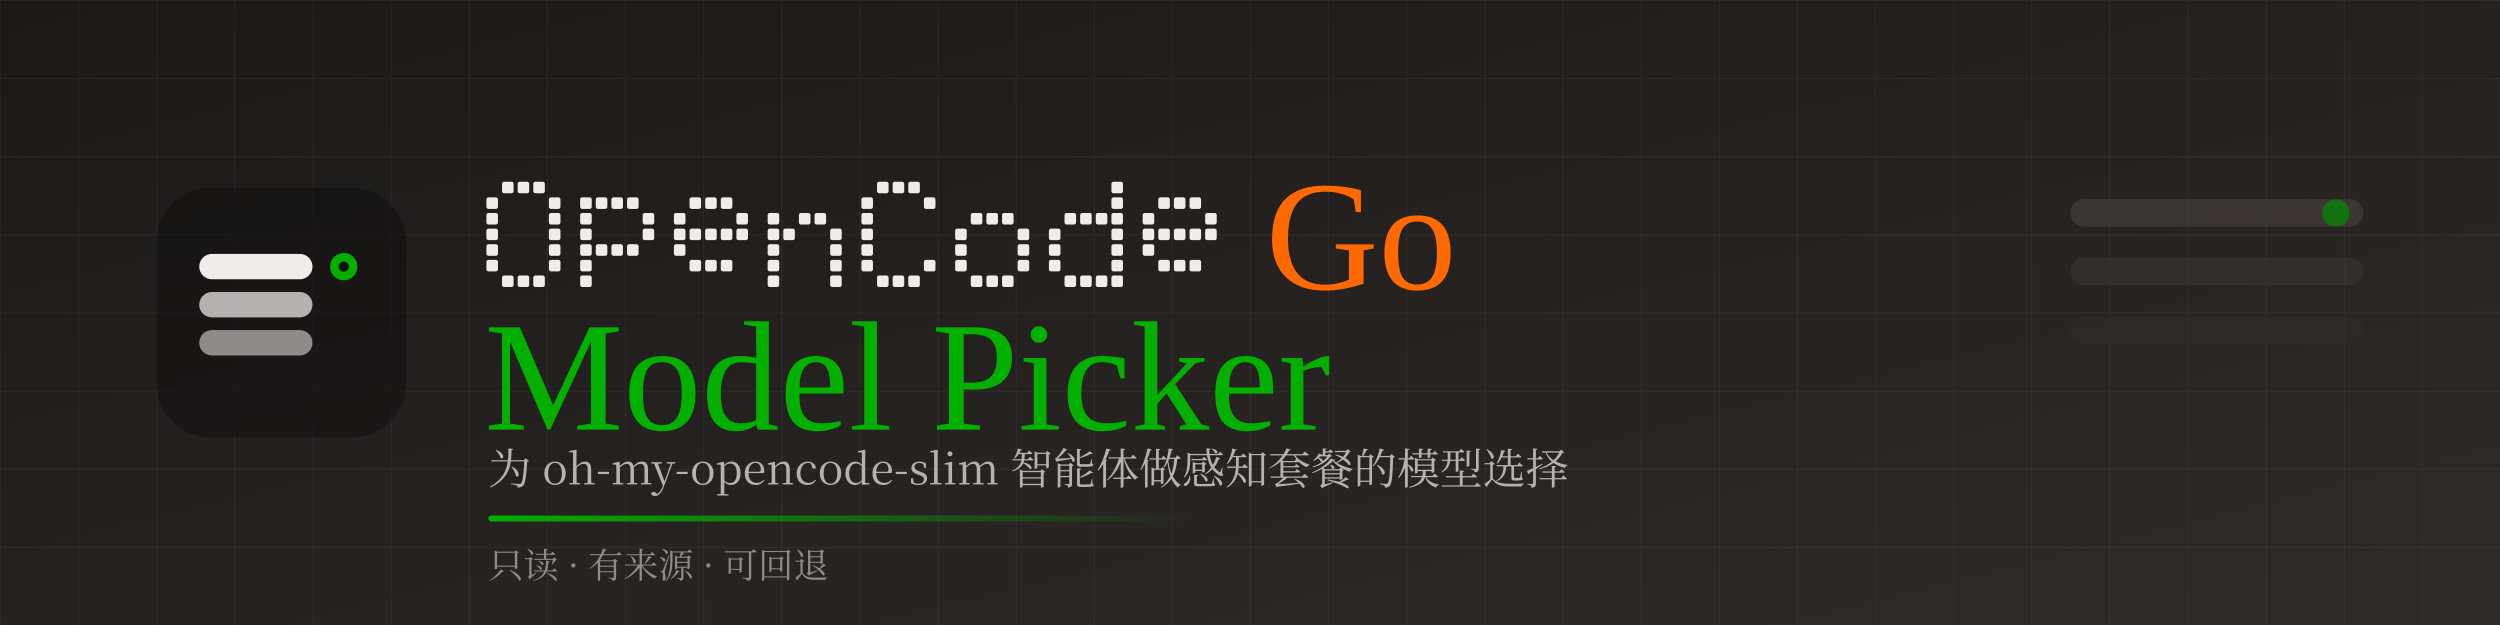
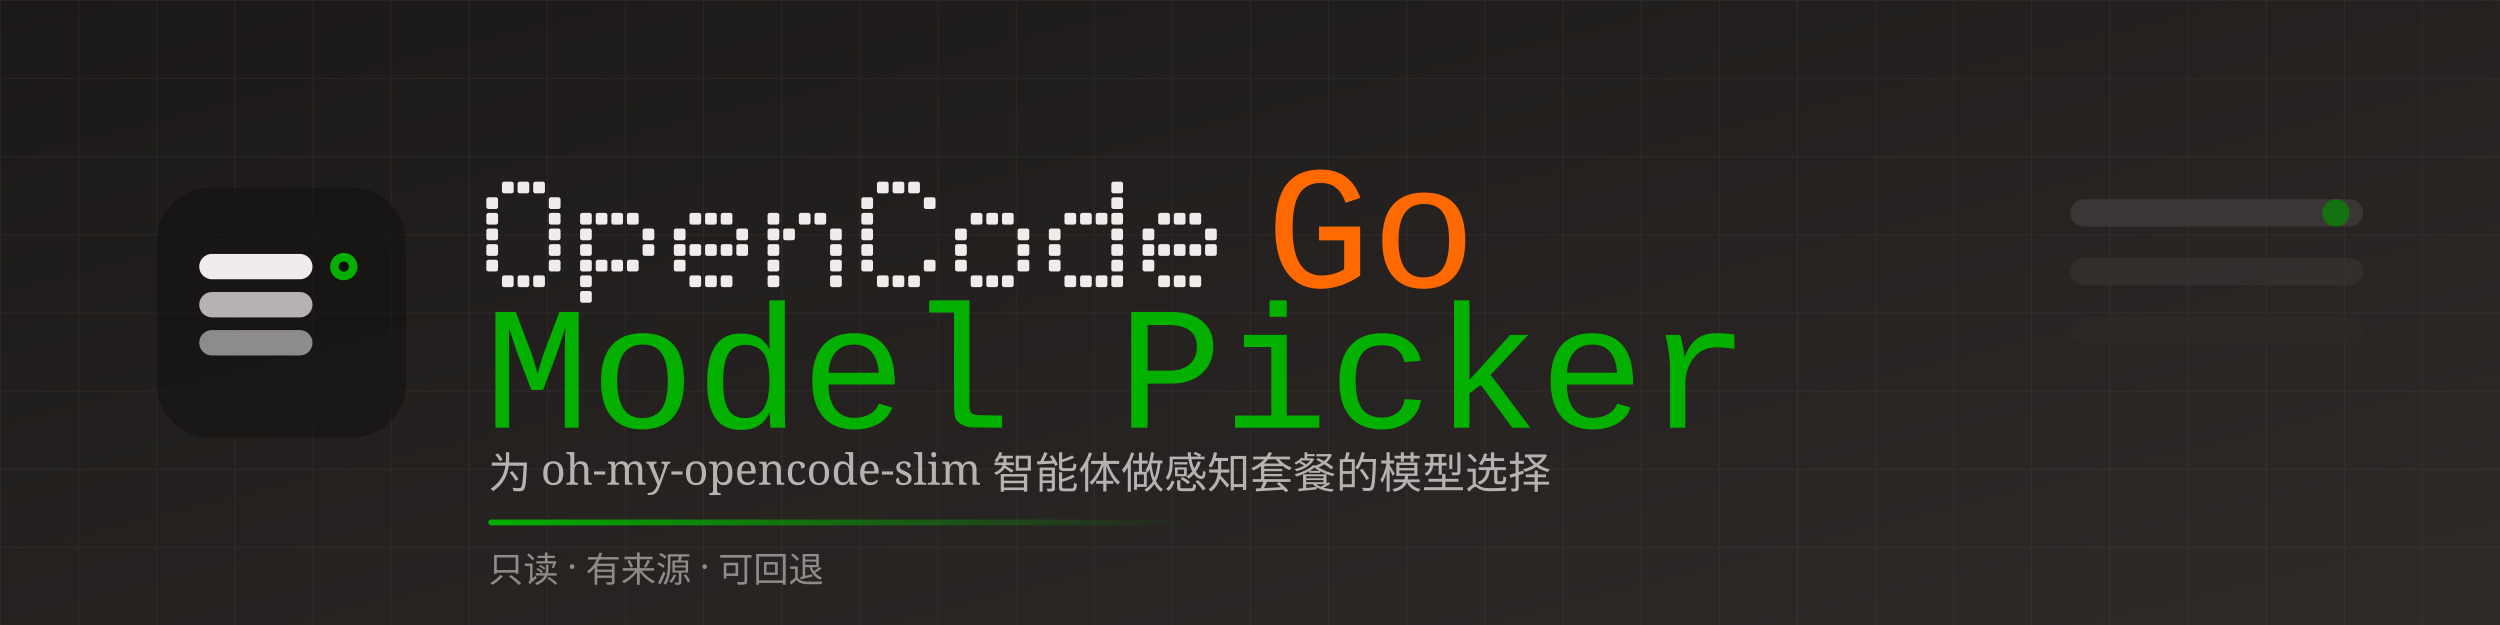
<svg xmlns="http://www.w3.org/2000/svg" width="1280" height="320" viewBox="0 0 1280 320" role="img" aria-label="OpenCode Go Model Picker banner">
  <defs>
    <linearGradient id="bg" x1="0" y1="0" x2="1" y2="1">
      <stop offset="0" stop-color="#1B1918" />
      <stop offset="1" stop-color="#2E2A28" />
    </linearGradient>
    <pattern id="grid" width="40" height="40" patternUnits="userSpaceOnUse">
      <path d="M40 0H0V40" fill="none" stroke="#F1ECEC" stroke-opacity="0.05" />
    </pattern>
    <linearGradient id="accent" x1="0" y1="0" x2="1" y2="0">
      <stop offset="0" stop-color="#03B000" />
      <stop offset="1" stop-color="#03B000" stop-opacity="0" />
    </linearGradient>
  </defs>
  <rect width="1280" height="320" fill="url(#bg)" />
  <rect width="1280" height="320" fill="url(#grid)" />
  <g transform="translate(80,96)">
    <rect x="0" y="0" width="128" height="128" rx="28" fill="#0F0E0E" fill-opacity="0.5" />
    <rect x="22" y="34" width="58" height="13" rx="6.5" fill="#F1ECEC" />
    <rect x="22" y="53.5" width="58" height="13" rx="6.5" fill="#B7B1B1" />
    <rect x="22" y="73" width="58" height="13" rx="6.5" fill="#8E8B8B" />
    <circle cx="96" cy="40.5" r="7" fill="#03B000" />
    <circle cx="96" cy="40.5" r="2.6" fill="#0F0E0E" />
  </g>
-   <rect x="257.04" y="93.04" width="5.92" height="5.92" rx="1.07" fill="#F1ECEC" />
-   <rect x="265.04" y="93.04" width="5.92" height="5.92" rx="1.07" fill="#F1ECEC" />
-   <rect x="273.04" y="93.04" width="5.92" height="5.92" rx="1.07" fill="#F1ECEC" />
-   <rect x="249.04" y="101.04" width="5.92" height="5.92" rx="1.07" fill="#F1ECEC" />
-   <rect x="281.04" y="101.04" width="5.92" height="5.92" rx="1.07" fill="#F1ECEC" />
-   <rect x="249.04" y="109.04" width="5.92" height="5.92" rx="1.07" fill="#F1ECEC" />
-   <rect x="281.04" y="109.04" width="5.92" height="5.92" rx="1.07" fill="#F1ECEC" />
-   <rect x="249.04" y="117.04" width="5.92" height="5.92" rx="1.07" fill="#F1ECEC" />
-   <rect x="281.04" y="117.04" width="5.92" height="5.92" rx="1.07" fill="#F1ECEC" />
-   <rect x="249.04" y="125.04" width="5.92" height="5.92" rx="1.07" fill="#F1ECEC" />
-   <rect x="281.04" y="125.04" width="5.92" height="5.92" rx="1.07" fill="#F1ECEC" />
-   <rect x="249.04" y="133.04" width="5.92" height="5.92" rx="1.07" fill="#F1ECEC" />
-   <rect x="281.04" y="133.04" width="5.92" height="5.92" rx="1.07" fill="#F1ECEC" />
-   <rect x="257.04" y="141.04" width="5.92" height="5.92" rx="1.07" fill="#F1ECEC" />
-   <rect x="265.04" y="141.04" width="5.92" height="5.92" rx="1.07" fill="#F1ECEC" />
-   <rect x="273.04" y="141.04" width="5.92" height="5.92" rx="1.07" fill="#F1ECEC" />
-   <rect x="297.04" y="101.04" width="5.92" height="5.92" rx="1.07" fill="#F1ECEC" />
-   <rect x="305.04" y="101.04" width="5.92" height="5.92" rx="1.07" fill="#F1ECEC" />
-   <rect x="313.04" y="101.04" width="5.92" height="5.92" rx="1.07" fill="#F1ECEC" />
-   <rect x="321.04" y="101.04" width="5.92" height="5.92" rx="1.07" fill="#F1ECEC" />
-   <rect x="297.04" y="109.04" width="5.92" height="5.92" rx="1.07" fill="#F1ECEC" />
-   <rect x="329.04" y="109.04" width="5.92" height="5.92" rx="1.07" fill="#F1ECEC" />
-   <rect x="297.04" y="117.04" width="5.92" height="5.92" rx="1.07" fill="#F1ECEC" />
-   <rect x="329.04" y="117.04" width="5.92" height="5.92" rx="1.07" fill="#F1ECEC" />
-   <rect x="297.04" y="125.04" width="5.92" height="5.92" rx="1.07" fill="#F1ECEC" />
-   <rect x="305.04" y="125.04" width="5.92" height="5.92" rx="1.07" fill="#F1ECEC" />
-   <rect x="313.04" y="125.04" width="5.92" height="5.92" rx="1.07" fill="#F1ECEC" />
-   <rect x="321.04" y="125.04" width="5.92" height="5.92" rx="1.07" fill="#F1ECEC" />
-   <rect x="297.04" y="133.04" width="5.92" height="5.92" rx="1.07" fill="#F1ECEC" />
-   <rect x="297.04" y="141.04" width="5.92" height="5.92" rx="1.07" fill="#F1ECEC" />
-   <rect x="353.04" y="101.04" width="5.92" height="5.92" rx="1.07" fill="#F1ECEC" />
-   <rect x="361.04" y="101.04" width="5.92" height="5.92" rx="1.07" fill="#F1ECEC" />
-   <rect x="369.04" y="101.04" width="5.92" height="5.92" rx="1.07" fill="#F1ECEC" />
-   <rect x="345.04" y="109.04" width="5.92" height="5.92" rx="1.07" fill="#F1ECEC" />
-   <rect x="377.04" y="109.04" width="5.92" height="5.92" rx="1.07" fill="#F1ECEC" />
-   <rect x="345.04" y="117.04" width="5.92" height="5.92" rx="1.07" fill="#F1ECEC" />
-   <rect x="353.04" y="117.04" width="5.92" height="5.92" rx="1.07" fill="#F1ECEC" />
-   <rect x="361.04" y="117.04" width="5.92" height="5.92" rx="1.07" fill="#F1ECEC" />
-   <rect x="369.04" y="117.04" width="5.92" height="5.92" rx="1.07" fill="#F1ECEC" />
-   <rect x="377.04" y="117.04" width="5.92" height="5.92" rx="1.07" fill="#F1ECEC" />
-   <rect x="345.04" y="125.04" width="5.92" height="5.92" rx="1.07" fill="#F1ECEC" />
-   <rect x="353.04" y="133.04" width="5.92" height="5.92" rx="1.07" fill="#F1ECEC" />
-   <rect x="361.04" y="133.04" width="5.92" height="5.92" rx="1.07" fill="#F1ECEC" />
-   <rect x="369.04" y="133.04" width="5.92" height="5.92" rx="1.07" fill="#F1ECEC" />
-   <rect x="393.04" y="109.04" width="5.92" height="5.92" rx="1.07" fill="#F1ECEC" />
-   <rect x="409.04" y="109.04" width="5.92" height="5.92" rx="1.07" fill="#F1ECEC" />
-   <rect x="417.04" y="109.04" width="5.92" height="5.92" rx="1.07" fill="#F1ECEC" />
-   <rect x="393.04" y="117.04" width="5.92" height="5.92" rx="1.07" fill="#F1ECEC" />
-   <rect x="401.04" y="117.04" width="5.92" height="5.92" rx="1.07" fill="#F1ECEC" />
-   <rect x="425.04" y="117.04" width="5.92" height="5.92" rx="1.07" fill="#F1ECEC" />
-   <rect x="393.04" y="125.04" width="5.92" height="5.92" rx="1.07" fill="#F1ECEC" />
-   <rect x="425.04" y="125.04" width="5.92" height="5.92" rx="1.07" fill="#F1ECEC" />
-   <rect x="393.04" y="133.04" width="5.92" height="5.92" rx="1.07" fill="#F1ECEC" />
-   <rect x="425.04" y="133.04" width="5.92" height="5.92" rx="1.07" fill="#F1ECEC" />
-   <rect x="393.04" y="141.04" width="5.92" height="5.92" rx="1.07" fill="#F1ECEC" />
-   <rect x="425.04" y="141.04" width="5.92" height="5.92" rx="1.07" fill="#F1ECEC" />
-   <rect x="449.04" y="93.04" width="5.92" height="5.92" rx="1.07" fill="#F1ECEC" />
-   <rect x="457.04" y="93.04" width="5.92" height="5.92" rx="1.07" fill="#F1ECEC" />
-   <rect x="465.04" y="93.04" width="5.92" height="5.92" rx="1.07" fill="#F1ECEC" />
-   <rect x="441.04" y="101.04" width="5.92" height="5.92" rx="1.07" fill="#F1ECEC" />
-   <rect x="473.04" y="101.04" width="5.92" height="5.92" rx="1.07" fill="#F1ECEC" />
-   <rect x="441.04" y="109.04" width="5.92" height="5.92" rx="1.07" fill="#F1ECEC" />
-   <rect x="441.04" y="117.04" width="5.92" height="5.92" rx="1.07" fill="#F1ECEC" />
-   <rect x="441.04" y="125.04" width="5.92" height="5.92" rx="1.07" fill="#F1ECEC" />
-   <rect x="441.04" y="133.04" width="5.92" height="5.92" rx="1.07" fill="#F1ECEC" />
-   <rect x="473.04" y="133.04" width="5.92" height="5.92" rx="1.07" fill="#F1ECEC" />
-   <rect x="449.04" y="141.04" width="5.92" height="5.92" rx="1.07" fill="#F1ECEC" />
-   <rect x="457.04" y="141.04" width="5.92" height="5.92" rx="1.07" fill="#F1ECEC" />
-   <rect x="465.04" y="141.04" width="5.92" height="5.92" rx="1.07" fill="#F1ECEC" />
-   <rect x="497.04" y="109.04" width="5.92" height="5.92" rx="1.07" fill="#F1ECEC" />
-   <rect x="505.04" y="109.04" width="5.92" height="5.92" rx="1.07" fill="#F1ECEC" />
-   <rect x="513.04" y="109.04" width="5.92" height="5.92" rx="1.07" fill="#F1ECEC" />
-   <rect x="489.04" y="117.04" width="5.92" height="5.92" rx="1.07" fill="#F1ECEC" />
-   <rect x="521.04" y="117.04" width="5.92" height="5.92" rx="1.07" fill="#F1ECEC" />
-   <rect x="489.04" y="125.04" width="5.92" height="5.92" rx="1.07" fill="#F1ECEC" />
-   <rect x="521.04" y="125.04" width="5.92" height="5.92" rx="1.07" fill="#F1ECEC" />
-   <rect x="489.04" y="133.04" width="5.92" height="5.92" rx="1.07" fill="#F1ECEC" />
-   <rect x="521.04" y="133.04" width="5.92" height="5.92" rx="1.07" fill="#F1ECEC" />
-   <rect x="497.04" y="141.04" width="5.92" height="5.92" rx="1.07" fill="#F1ECEC" />
-   <rect x="505.04" y="141.04" width="5.92" height="5.92" rx="1.07" fill="#F1ECEC" />
-   <rect x="513.04" y="141.04" width="5.92" height="5.92" rx="1.07" fill="#F1ECEC" />
-   <rect x="569.04" y="93.04" width="5.92" height="5.92" rx="1.07" fill="#F1ECEC" />
-   <rect x="569.04" y="101.04" width="5.92" height="5.92" rx="1.07" fill="#F1ECEC" />
-   <rect x="545.04" y="109.04" width="5.92" height="5.92" rx="1.07" fill="#F1ECEC" />
-   <rect x="553.04" y="109.04" width="5.92" height="5.92" rx="1.07" fill="#F1ECEC" />
-   <rect x="561.04" y="109.04" width="5.92" height="5.92" rx="1.07" fill="#F1ECEC" />
-   <rect x="569.04" y="109.04" width="5.92" height="5.92" rx="1.07" fill="#F1ECEC" />
-   <rect x="537.04" y="117.04" width="5.92" height="5.92" rx="1.07" fill="#F1ECEC" />
-   <rect x="569.04" y="117.04" width="5.92" height="5.92" rx="1.07" fill="#F1ECEC" />
-   <rect x="537.04" y="125.04" width="5.92" height="5.92" rx="1.07" fill="#F1ECEC" />
-   <rect x="569.04" y="125.04" width="5.92" height="5.92" rx="1.07" fill="#F1ECEC" />
-   <rect x="537.04" y="133.04" width="5.92" height="5.92" rx="1.07" fill="#F1ECEC" />
-   <rect x="569.04" y="133.04" width="5.92" height="5.92" rx="1.07" fill="#F1ECEC" />
-   <rect x="545.04" y="141.04" width="5.92" height="5.92" rx="1.07" fill="#F1ECEC" />
-   <rect x="553.04" y="141.04" width="5.92" height="5.92" rx="1.07" fill="#F1ECEC" />
-   <rect x="561.04" y="141.04" width="5.92" height="5.92" rx="1.07" fill="#F1ECEC" />
-   <rect x="569.04" y="141.04" width="5.92" height="5.92" rx="1.07" fill="#F1ECEC" />
-   <rect x="593.04" y="101.04" width="5.92" height="5.92" rx="1.07" fill="#F1ECEC" />
-   <rect x="601.04" y="101.04" width="5.92" height="5.92" rx="1.07" fill="#F1ECEC" />
-   <rect x="609.04" y="101.04" width="5.92" height="5.92" rx="1.07" fill="#F1ECEC" />
-   <rect x="585.04" y="109.04" width="5.92" height="5.92" rx="1.07" fill="#F1ECEC" />
-   <rect x="617.04" y="109.04" width="5.92" height="5.92" rx="1.07" fill="#F1ECEC" />
-   <rect x="585.04" y="117.04" width="5.92" height="5.92" rx="1.07" fill="#F1ECEC" />
-   <rect x="593.04" y="117.04" width="5.92" height="5.92" rx="1.07" fill="#F1ECEC" />
-   <rect x="601.04" y="117.04" width="5.92" height="5.92" rx="1.07" fill="#F1ECEC" />
-   <rect x="609.04" y="117.04" width="5.92" height="5.92" rx="1.07" fill="#F1ECEC" />
-   <rect x="617.04" y="117.04" width="5.92" height="5.92" rx="1.07" fill="#F1ECEC" />
-   <rect x="585.04" y="125.04" width="5.92" height="5.92" rx="1.07" fill="#F1ECEC" />
-   <rect x="593.04" y="133.04" width="5.92" height="5.92" rx="1.07" fill="#F1ECEC" />
-   <rect x="601.04" y="133.04" width="5.92" height="5.92" rx="1.07" fill="#F1ECEC" />
-   <rect x="609.04" y="133.04" width="5.92" height="5.92" rx="1.07" fill="#F1ECEC" />
-   <text x="648" y="148" font-family="Georgia, 'Times New Roman', 'Nimbus Roman', 'Liberation Serif', serif" font-size="80" fill="#FF6900">Go</text>
-   <text x="248" y="220" font-family="Georgia, 'Times New Roman', 'Nimbus Roman', 'Liberation Serif', serif" font-size="80" fill="#03B000">Model Picker</text>
-   <text x="250" y="248" font-family="'Songti SC', SimSun, STSong, 'Noto Serif CJK SC', 'Source Han Serif SC', Georgia, serif" font-size="22" fill="#B7B1B1">为 oh-my-opencode-slim 智能体做感知套餐的模型选择</text>
-   <rect x="250" y="264" width="360" height="3" rx="1.5" fill="url(#accent)" />
-   <text x="250" y="296" font-family="'Songti SC', SimSun, STSong, 'Noto Serif CJK SC', 'Source Han Serif SC', Georgia, serif" font-size="18" fill="#8E8B8B">只读 · 有来源 · 可回退</text>
+   <rect x="257" y="93" width="6" height="6" rx="1.1" fill="#F1ECEC" />
+   <rect x="265" y="93" width="6" height="6" rx="1.1" fill="#F1ECEC" />
+   <rect x="273" y="93" width="6" height="6" rx="1.1" fill="#F1ECEC" />
+   <rect x="249" y="101" width="6" height="6" rx="1.1" fill="#F1ECEC" />
+   <rect x="281" y="101" width="6" height="6" rx="1.1" fill="#F1ECEC" />
+   <rect x="249" y="109" width="6" height="6" rx="1.1" fill="#F1ECEC" />
+   <rect x="281" y="109" width="6" height="6" rx="1.1" fill="#F1ECEC" />
+   <rect x="249" y="117" width="6" height="6" rx="1.1" fill="#F1ECEC" />
+   <rect x="281" y="117" width="6" height="6" rx="1.1" fill="#F1ECEC" />
+   <rect x="249" y="125" width="6" height="6" rx="1.1" fill="#F1ECEC" />
+   <rect x="281" y="125" width="6" height="6" rx="1.1" fill="#F1ECEC" />
+   <rect x="249" y="133" width="6" height="6" rx="1.1" fill="#F1ECEC" />
+   <rect x="281" y="133" width="6" height="6" rx="1.1" fill="#F1ECEC" />
+   <rect x="257" y="141" width="6" height="6" rx="1.1" fill="#F1ECEC" />
+   <rect x="265" y="141" width="6" height="6" rx="1.1" fill="#F1ECEC" />
+   <rect x="273" y="141" width="6" height="6" rx="1.1" fill="#F1ECEC" />
+   <rect x="297" y="109" width="6" height="6" rx="1.1" fill="#F1ECEC" />
+   <rect x="305" y="109" width="6" height="6" rx="1.1" fill="#F1ECEC" />
+   <rect x="313" y="109" width="6" height="6" rx="1.1" fill="#F1ECEC" />
+   <rect x="321" y="109" width="6" height="6" rx="1.1" fill="#F1ECEC" />
+   <rect x="297" y="117" width="6" height="6" rx="1.1" fill="#F1ECEC" />
+   <rect x="329" y="117" width="6" height="6" rx="1.1" fill="#F1ECEC" />
+   <rect x="297" y="125" width="6" height="6" rx="1.1" fill="#F1ECEC" />
+   <rect x="329" y="125" width="6" height="6" rx="1.1" fill="#F1ECEC" />
+   <rect x="297" y="133" width="6" height="6" rx="1.1" fill="#F1ECEC" />
+   <rect x="305" y="133" width="6" height="6" rx="1.1" fill="#F1ECEC" />
+   <rect x="313" y="133" width="6" height="6" rx="1.1" fill="#F1ECEC" />
+   <rect x="321" y="133" width="6" height="6" rx="1.1" fill="#F1ECEC" />
+   <rect x="297" y="141" width="6" height="6" rx="1.1" fill="#F1ECEC" />
+   <rect x="297" y="149" width="6" height="6" rx="1.1" fill="#F1ECEC" />
+   <rect x="353" y="109" width="6" height="6" rx="1.1" fill="#F1ECEC" />
+   <rect x="361" y="109" width="6" height="6" rx="1.1" fill="#F1ECEC" />
+   <rect x="369" y="109" width="6" height="6" rx="1.1" fill="#F1ECEC" />
+   <rect x="345" y="117" width="6" height="6" rx="1.1" fill="#F1ECEC" />
+   <rect x="377" y="117" width="6" height="6" rx="1.1" fill="#F1ECEC" />
+   <rect x="345" y="125" width="6" height="6" rx="1.1" fill="#F1ECEC" />
+   <rect x="353" y="125" width="6" height="6" rx="1.1" fill="#F1ECEC" />
+   <rect x="361" y="125" width="6" height="6" rx="1.1" fill="#F1ECEC" />
+   <rect x="369" y="125" width="6" height="6" rx="1.1" fill="#F1ECEC" />
+   <rect x="377" y="125" width="6" height="6" rx="1.1" fill="#F1ECEC" />
+   <rect x="345" y="133" width="6" height="6" rx="1.1" fill="#F1ECEC" />
+   <rect x="353" y="141" width="6" height="6" rx="1.1" fill="#F1ECEC" />
+   <rect x="361" y="141" width="6" height="6" rx="1.1" fill="#F1ECEC" />
+   <rect x="369" y="141" width="6" height="6" rx="1.1" fill="#F1ECEC" />
+   <rect x="393" y="109" width="6" height="6" rx="1.1" fill="#F1ECEC" />
+   <rect x="409" y="109" width="6" height="6" rx="1.1" fill="#F1ECEC" />
+   <rect x="417" y="109" width="6" height="6" rx="1.1" fill="#F1ECEC" />
+   <rect x="393" y="117" width="6" height="6" rx="1.1" fill="#F1ECEC" />
+   <rect x="401" y="117" width="6" height="6" rx="1.1" fill="#F1ECEC" />
+   <rect x="425" y="117" width="6" height="6" rx="1.1" fill="#F1ECEC" />
+   <rect x="393" y="125" width="6" height="6" rx="1.1" fill="#F1ECEC" />
+   <rect x="425" y="125" width="6" height="6" rx="1.1" fill="#F1ECEC" />
+   <rect x="393" y="133" width="6" height="6" rx="1.1" fill="#F1ECEC" />
+   <rect x="425" y="133" width="6" height="6" rx="1.1" fill="#F1ECEC" />
+   <rect x="393" y="141" width="6" height="6" rx="1.1" fill="#F1ECEC" />
+   <rect x="425" y="141" width="6" height="6" rx="1.1" fill="#F1ECEC" />
+   <rect x="449" y="93" width="6" height="6" rx="1.1" fill="#F1ECEC" />
+   <rect x="457" y="93" width="6" height="6" rx="1.1" fill="#F1ECEC" />
+   <rect x="465" y="93" width="6" height="6" rx="1.1" fill="#F1ECEC" />
+   <rect x="441" y="101" width="6" height="6" rx="1.1" fill="#F1ECEC" />
+   <rect x="473" y="101" width="6" height="6" rx="1.1" fill="#F1ECEC" />
+   <rect x="441" y="109" width="6" height="6" rx="1.1" fill="#F1ECEC" />
+   <rect x="441" y="117" width="6" height="6" rx="1.1" fill="#F1ECEC" />
+   <rect x="441" y="125" width="6" height="6" rx="1.1" fill="#F1ECEC" />
+   <rect x="441" y="133" width="6" height="6" rx="1.1" fill="#F1ECEC" />
+   <rect x="473" y="133" width="6" height="6" rx="1.1" fill="#F1ECEC" />
+   <rect x="449" y="141" width="6" height="6" rx="1.1" fill="#F1ECEC" />
+   <rect x="457" y="141" width="6" height="6" rx="1.1" fill="#F1ECEC" />
+   <rect x="465" y="141" width="6" height="6" rx="1.1" fill="#F1ECEC" />
+   <rect x="497" y="109" width="6" height="6" rx="1.1" fill="#F1ECEC" />
+   <rect x="505" y="109" width="6" height="6" rx="1.1" fill="#F1ECEC" />
+   <rect x="513" y="109" width="6" height="6" rx="1.1" fill="#F1ECEC" />
+   <rect x="489" y="117" width="6" height="6" rx="1.1" fill="#F1ECEC" />
+   <rect x="521" y="117" width="6" height="6" rx="1.1" fill="#F1ECEC" />
+   <rect x="489" y="125" width="6" height="6" rx="1.1" fill="#F1ECEC" />
+   <rect x="521" y="125" width="6" height="6" rx="1.1" fill="#F1ECEC" />
+   <rect x="489" y="133" width="6" height="6" rx="1.1" fill="#F1ECEC" />
+   <rect x="521" y="133" width="6" height="6" rx="1.1" fill="#F1ECEC" />
+   <rect x="497" y="141" width="6" height="6" rx="1.1" fill="#F1ECEC" />
+   <rect x="505" y="141" width="6" height="6" rx="1.1" fill="#F1ECEC" />
+   <rect x="513" y="141" width="6" height="6" rx="1.1" fill="#F1ECEC" />
+   <rect x="569" y="93" width="6" height="6" rx="1.1" fill="#F1ECEC" />
+   <rect x="569" y="101" width="6" height="6" rx="1.1" fill="#F1ECEC" />
+   <rect x="545" y="109" width="6" height="6" rx="1.1" fill="#F1ECEC" />
+   <rect x="553" y="109" width="6" height="6" rx="1.1" fill="#F1ECEC" />
+   <rect x="561" y="109" width="6" height="6" rx="1.1" fill="#F1ECEC" />
+   <rect x="569" y="109" width="6" height="6" rx="1.1" fill="#F1ECEC" />
+   <rect x="537" y="117" width="6" height="6" rx="1.1" fill="#F1ECEC" />
+   <rect x="569" y="117" width="6" height="6" rx="1.1" fill="#F1ECEC" />
+   <rect x="537" y="125" width="6" height="6" rx="1.1" fill="#F1ECEC" />
+   <rect x="569" y="125" width="6" height="6" rx="1.1" fill="#F1ECEC" />
+   <rect x="537" y="133" width="6" height="6" rx="1.1" fill="#F1ECEC" />
+   <rect x="569" y="133" width="6" height="6" rx="1.1" fill="#F1ECEC" />
+   <rect x="545" y="141" width="6" height="6" rx="1.1" fill="#F1ECEC" />
+   <rect x="553" y="141" width="6" height="6" rx="1.1" fill="#F1ECEC" />
+   <rect x="561" y="141" width="6" height="6" rx="1.1" fill="#F1ECEC" />
+   <rect x="569" y="141" width="6" height="6" rx="1.1" fill="#F1ECEC" />
+   <rect x="593" y="109" width="6" height="6" rx="1.1" fill="#F1ECEC" />
+   <rect x="601" y="109" width="6" height="6" rx="1.1" fill="#F1ECEC" />
+   <rect x="609" y="109" width="6" height="6" rx="1.1" fill="#F1ECEC" />
+   <rect x="585" y="117" width="6" height="6" rx="1.1" fill="#F1ECEC" />
+   <rect x="617" y="117" width="6" height="6" rx="1.1" fill="#F1ECEC" />
+   <rect x="585" y="125" width="6" height="6" rx="1.1" fill="#F1ECEC" />
+   <rect x="593" y="125" width="6" height="6" rx="1.1" fill="#F1ECEC" />
+   <rect x="601" y="125" width="6" height="6" rx="1.1" fill="#F1ECEC" />
+   <rect x="609" y="125" width="6" height="6" rx="1.1" fill="#F1ECEC" />
+   <rect x="617" y="125" width="6" height="6" rx="1.1" fill="#F1ECEC" />
+   <rect x="585" y="133" width="6" height="6" rx="1.1" fill="#F1ECEC" />
+   <rect x="593" y="141" width="6" height="6" rx="1.1" fill="#F1ECEC" />
+   <rect x="601" y="141" width="6" height="6" rx="1.1" fill="#F1ECEC" />
+   <rect x="609" y="141" width="6" height="6" rx="1.1" fill="#F1ECEC" />
+   <text x="648" y="147" font-family="'Courier New', Courier, 'Nimbus Mono PS', 'Liberation Mono', monospace" font-size="90" fill="#FF6900">Go</text>
+   <text x="248" y="219" font-family="'Courier New', Courier, 'Nimbus Mono PS', 'Liberation Mono', monospace" font-size="90" fill="#03B000">Model Picker</text>
+   <text x="250" y="250" font-family="'FangSong', 'STFangsong', 'FangSong_GB2312', KaiTi, SimSun, 'Songti SC', serif" font-size="22" fill="#B7B1B1">为 oh-my-opencode-slim 智能体做感知套餐的模型选择</text>
+   <rect x="250" y="266" width="360" height="3" rx="1.5" fill="url(#accent)" />
+   <text x="250" y="298" font-family="'FangSong', 'STFangsong', 'FangSong_GB2312', KaiTi, SimSun, 'Songti SC', serif" font-size="18" fill="#8E8B8B">只读 · 有来源 · 可回退</text>
  <g opacity="0.55">
    <rect x="1060" y="102" width="150" height="14" rx="7" fill="#4B4646" />
    <rect x="1060" y="132" width="150" height="14" rx="7" fill="#3A3634" />
    <rect x="1060" y="162" width="150" height="14" rx="7" fill="#2E2A28" />
    <circle cx="1196" cy="109" r="7" fill="#03B000" />
  </g>
</svg>
